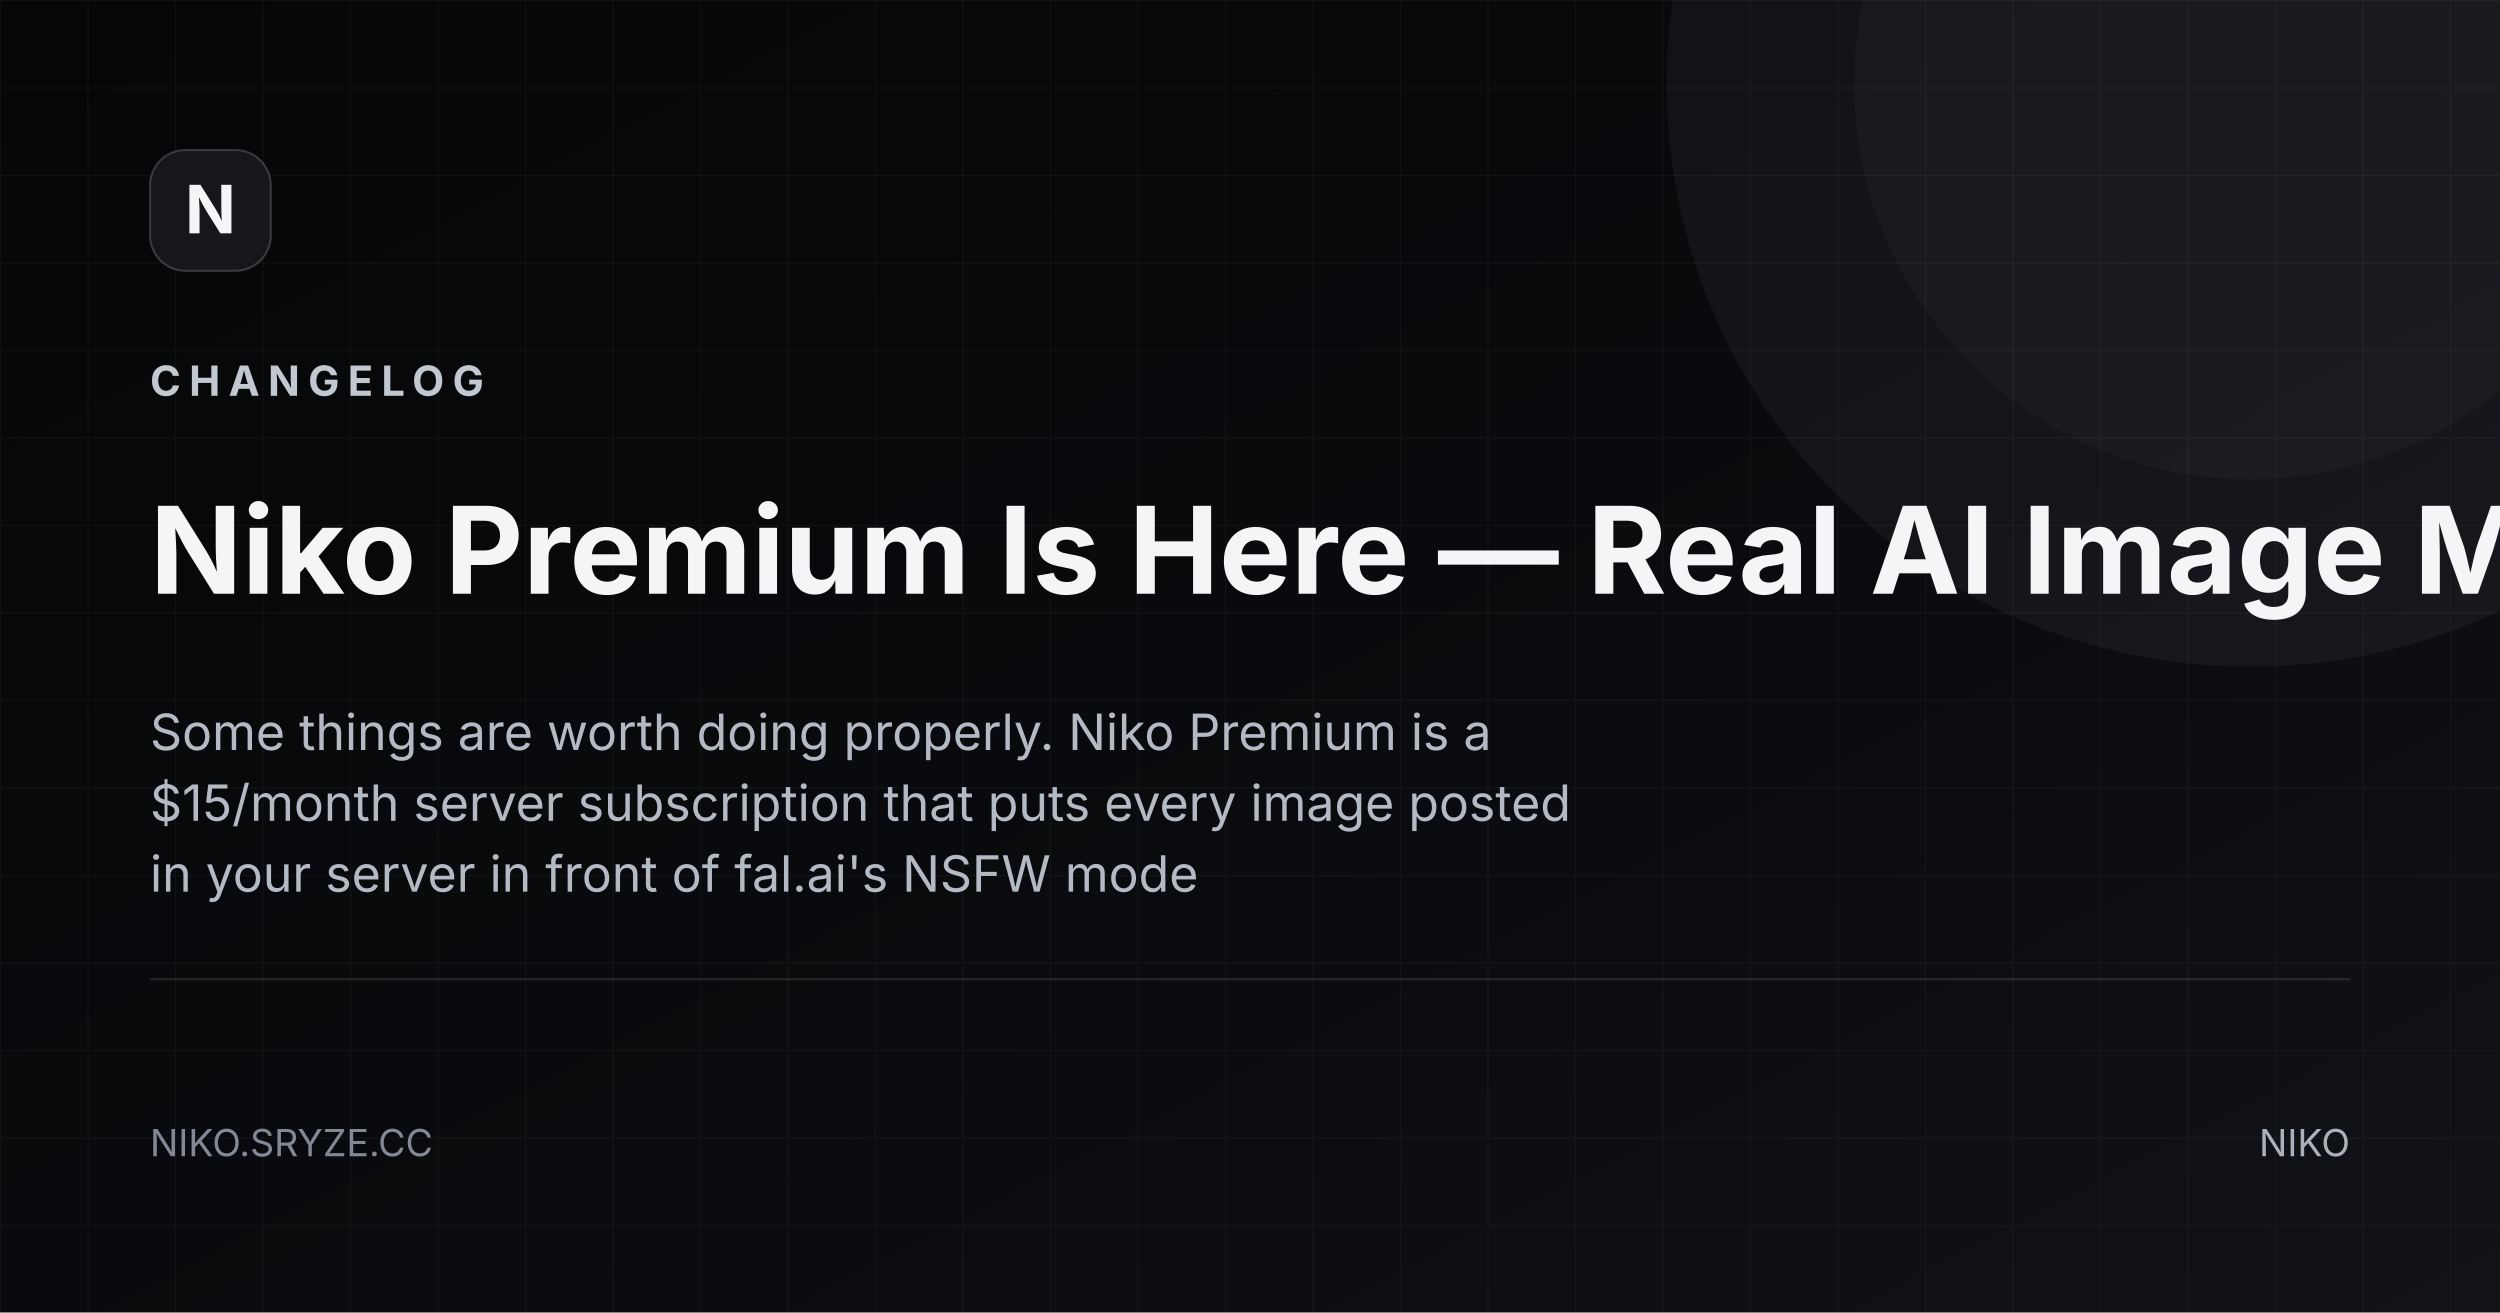
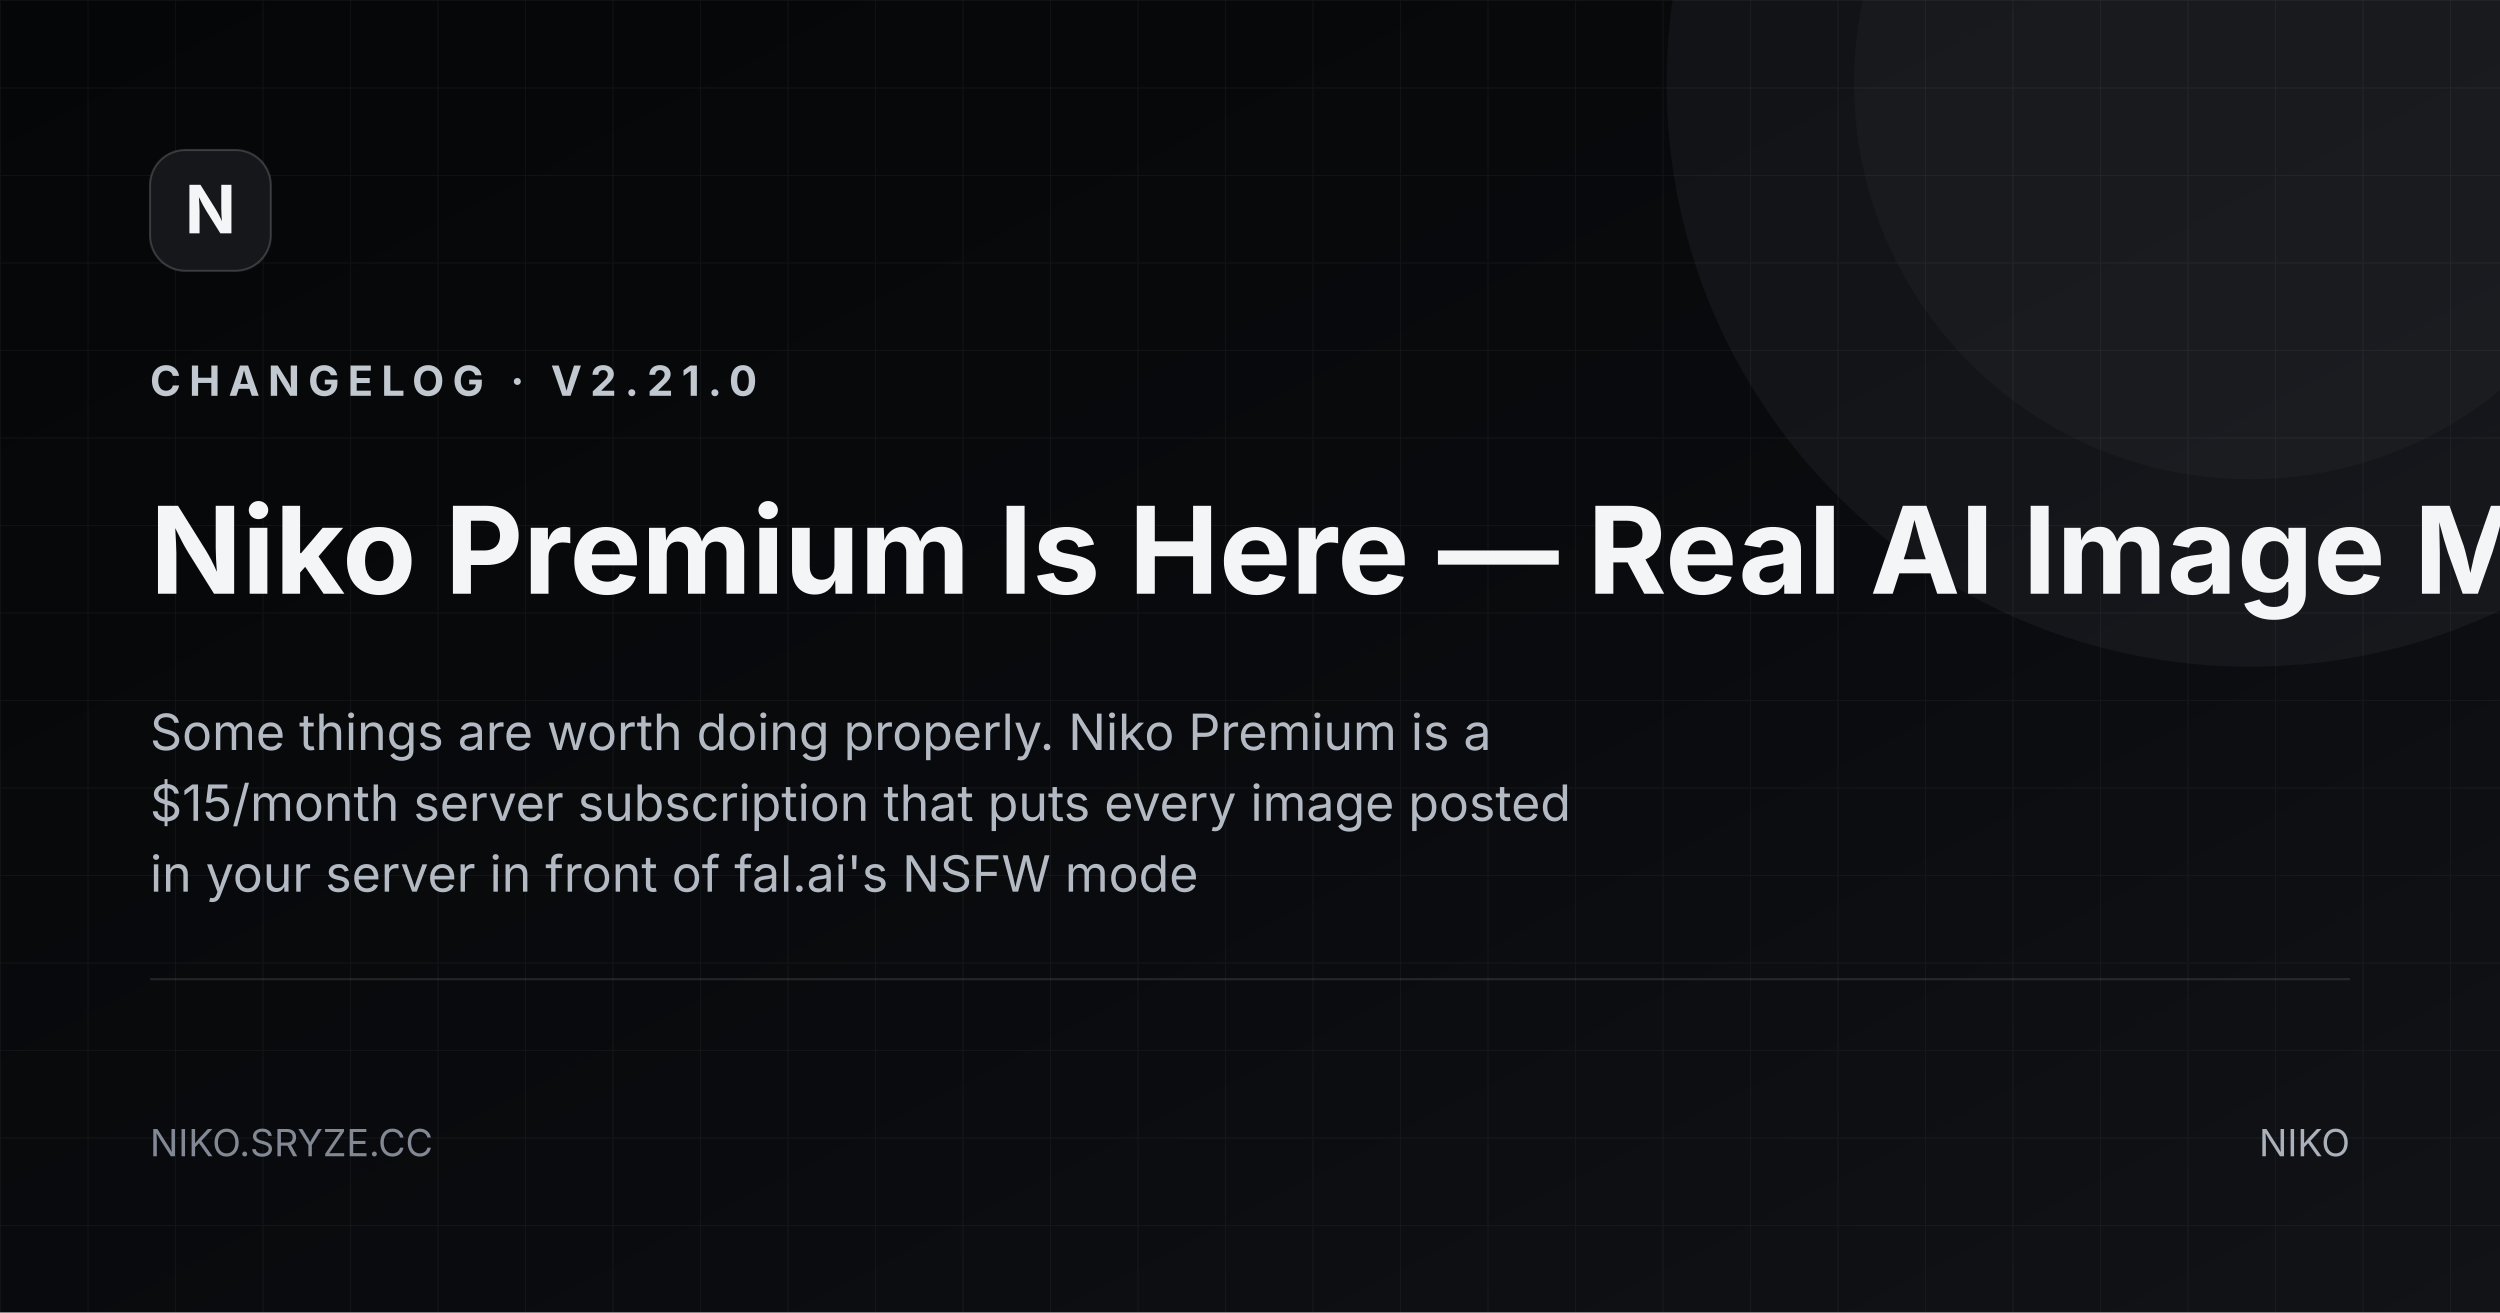
<svg xmlns="http://www.w3.org/2000/svg" width="1200" height="630" viewBox="0 0 1200 630">
  <defs>
    <linearGradient id="bg" x1="0" y1="0" x2="1" y2="1">
      <stop stop-color="#050607" />
      <stop offset=".58" stop-color="#0a0b0e" />
      <stop offset="1" stop-color="#111317" />
    </linearGradient>
    <pattern id="grid" width="42" height="42" patternUnits="userSpaceOnUse">
      <path d="M42 0H0V42" fill="none" stroke="#dce1e8" stroke-opacity=".045" />
    </pattern>
  </defs>
  <rect width="1200" height="630" fill="url(#bg)" />
  <rect width="1200" height="630" fill="url(#grid)" />
  <circle cx="1080" cy="40" r="280" fill="#aab1ba" fill-opacity=".065" />
  <circle cx="1080" cy="40" r="190" fill="#d5d9df" fill-opacity=".035" />
  <path d="M72 470H1128" stroke="#dce1e8" stroke-opacity=".12" />
  <rect x="72" y="72" width="58" height="58" rx="17" fill="#15171b" stroke="#dce1e8" stroke-opacity=".2" />
  <text x="101" y="112" text-anchor="middle" fill="#f4f5f7" font-family="Inter,sans-serif" font-size="32" font-weight="700">N</text>
-   <text x="72" y="190" fill="#c2c8d0" font-family="Inter,sans-serif" font-size="20" font-weight="700" letter-spacing="4">CHANGELOG</text>
+   <text x="72" y="190" fill="#c2c8d0" font-family="Inter,sans-serif" font-size="20" font-weight="700" letter-spacing="4">CHANGELOG · V2.21.0</text>
  <text x="72" y="285" fill="#f4f5f7" font-family="Inter,sans-serif" font-size="58" font-weight="700">Niko Premium Is Here — Real AI Image Moderation, Plus a Legal Update</text>
  <text x="72" y="360" fill="#b4bac3" font-family="Inter,sans-serif" font-size="24">Some things are worth doing properly. Niko Premium is a</text>
  <text x="72" y="394" fill="#b4bac3" font-family="Inter,sans-serif" font-size="24">$15/month server subscription that puts every image posted</text>
  <text x="72" y="428" fill="#b4bac3" font-family="Inter,sans-serif" font-size="24">in your server in front of fal.ai's NSFW mode</text>
  <text x="72" y="555" fill="#828994" font-family="Inter,sans-serif" font-size="18">NIKO.SRYZE.CC</text>
  <text x="1128" y="555" text-anchor="end" fill="#aab1ba" font-family="Inter,sans-serif" font-size="18">NIKO</text>
</svg>
